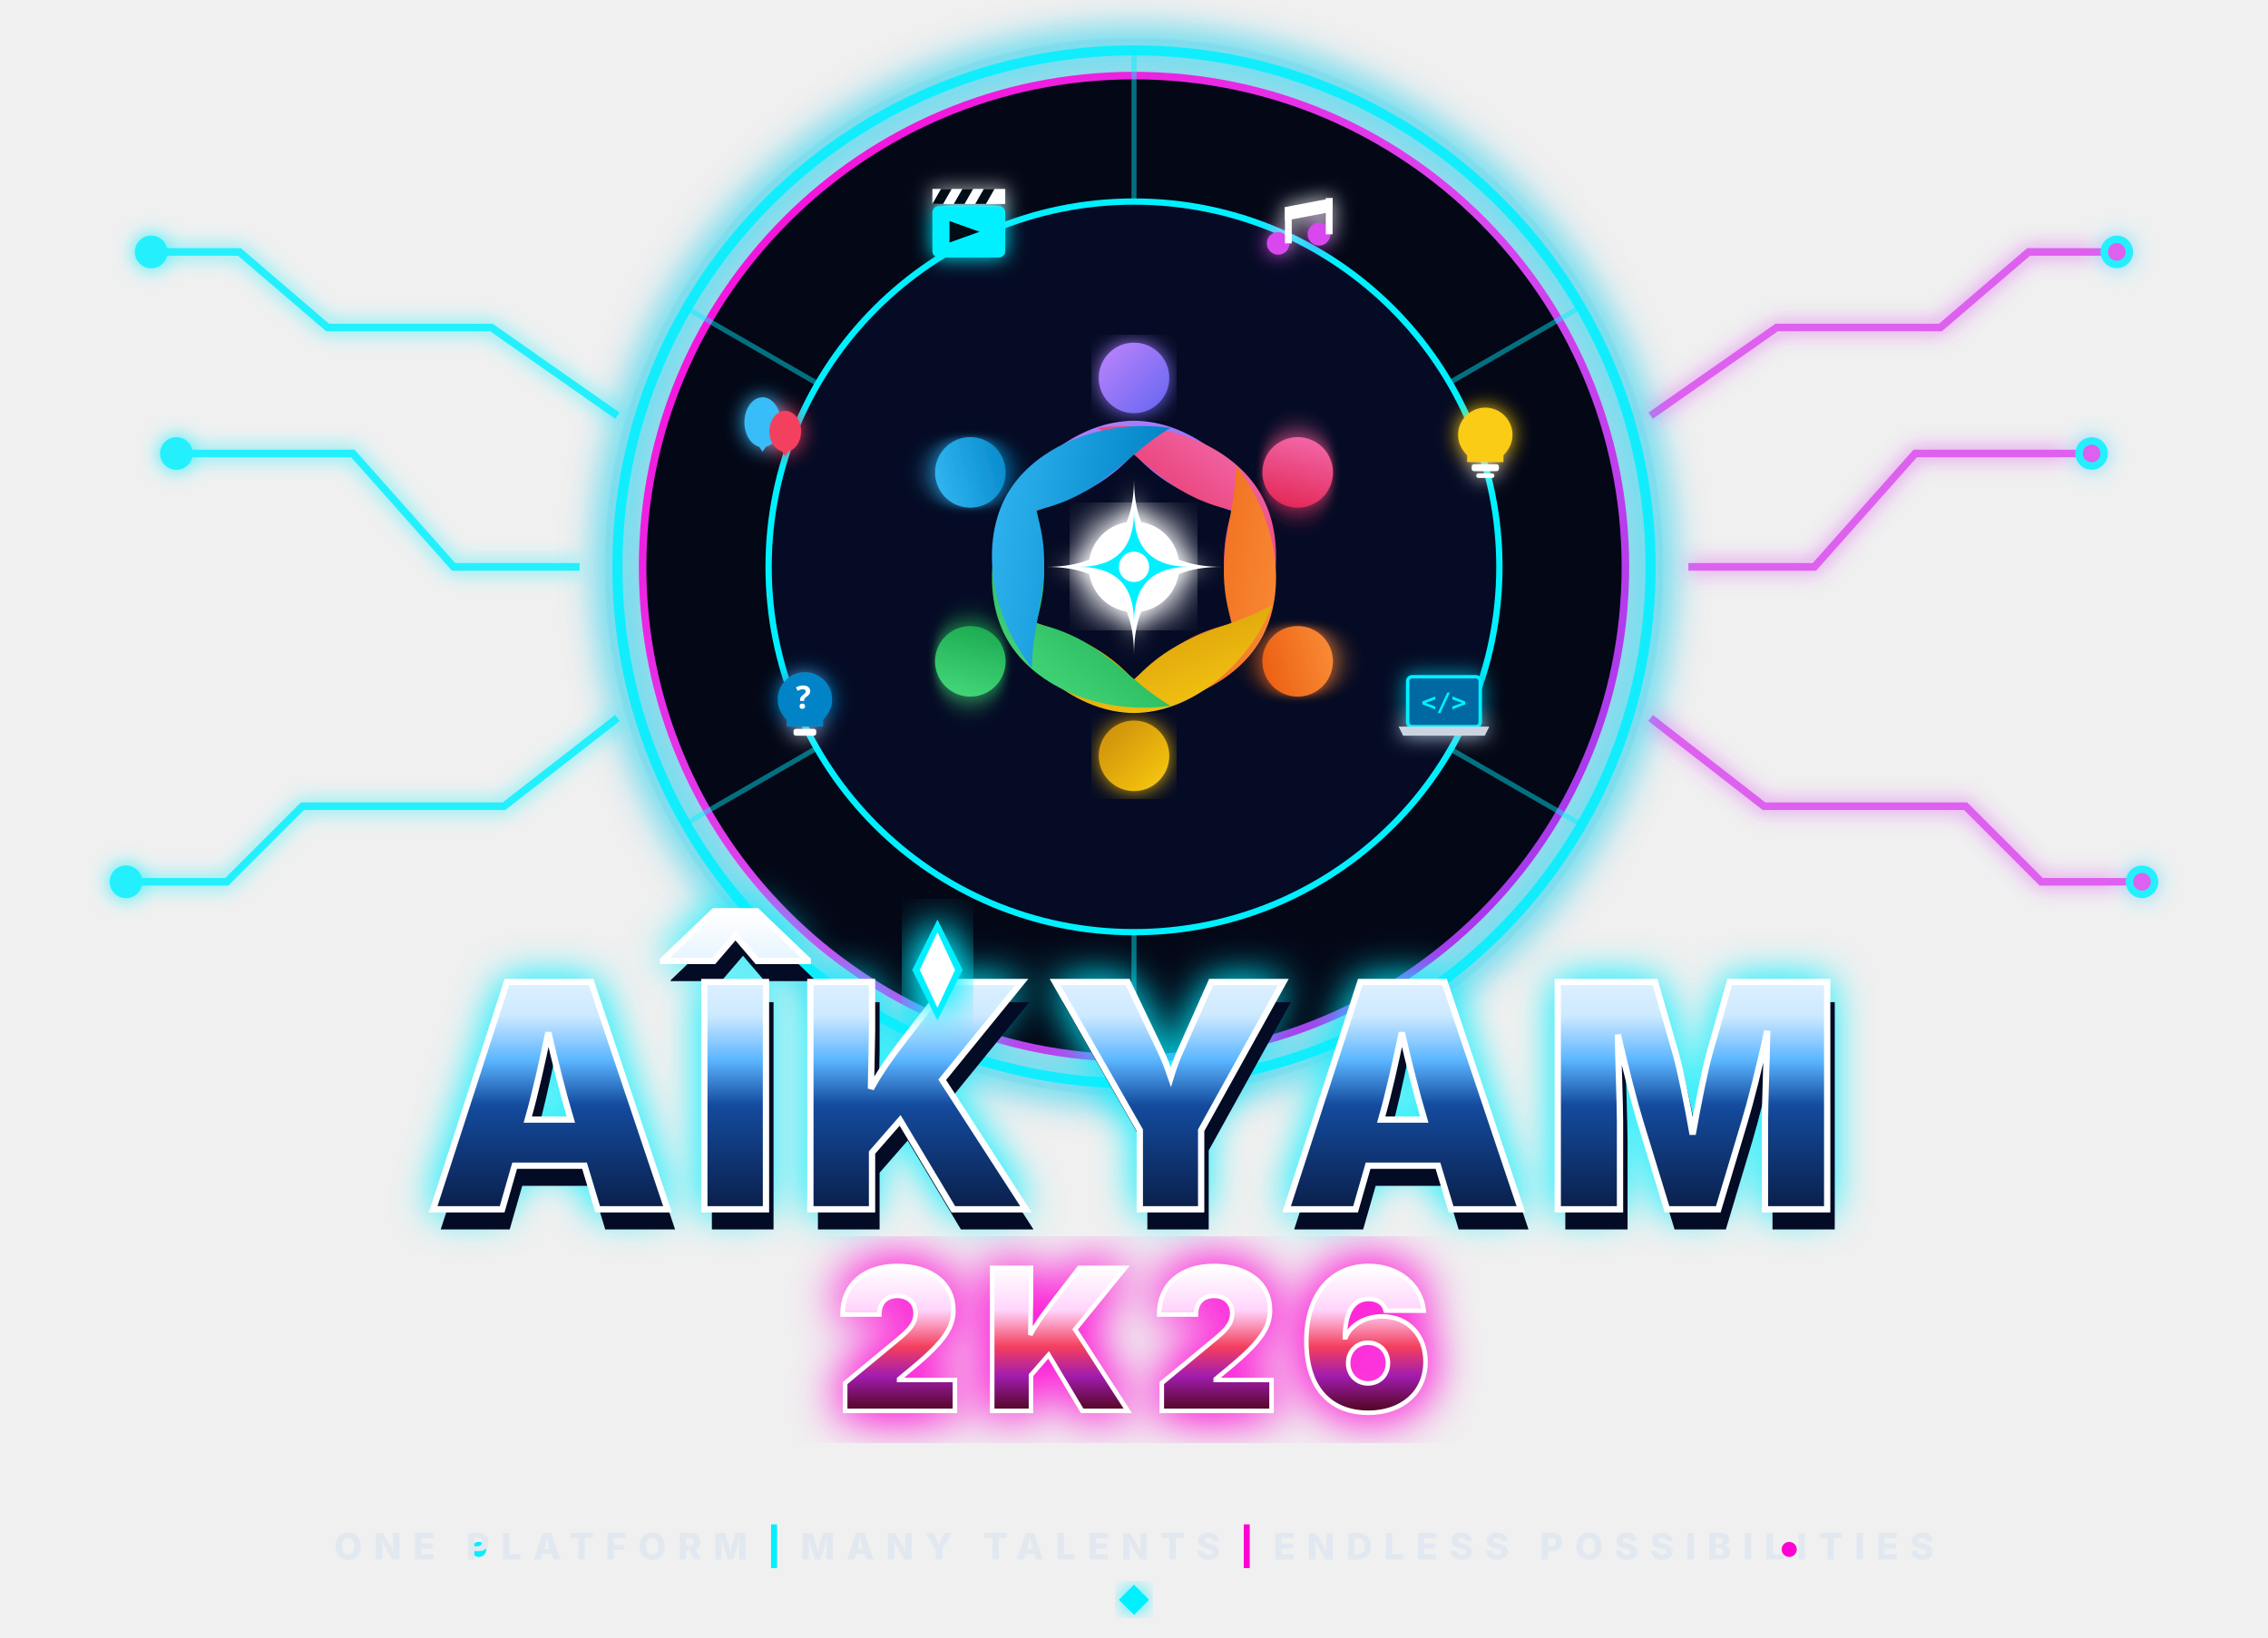
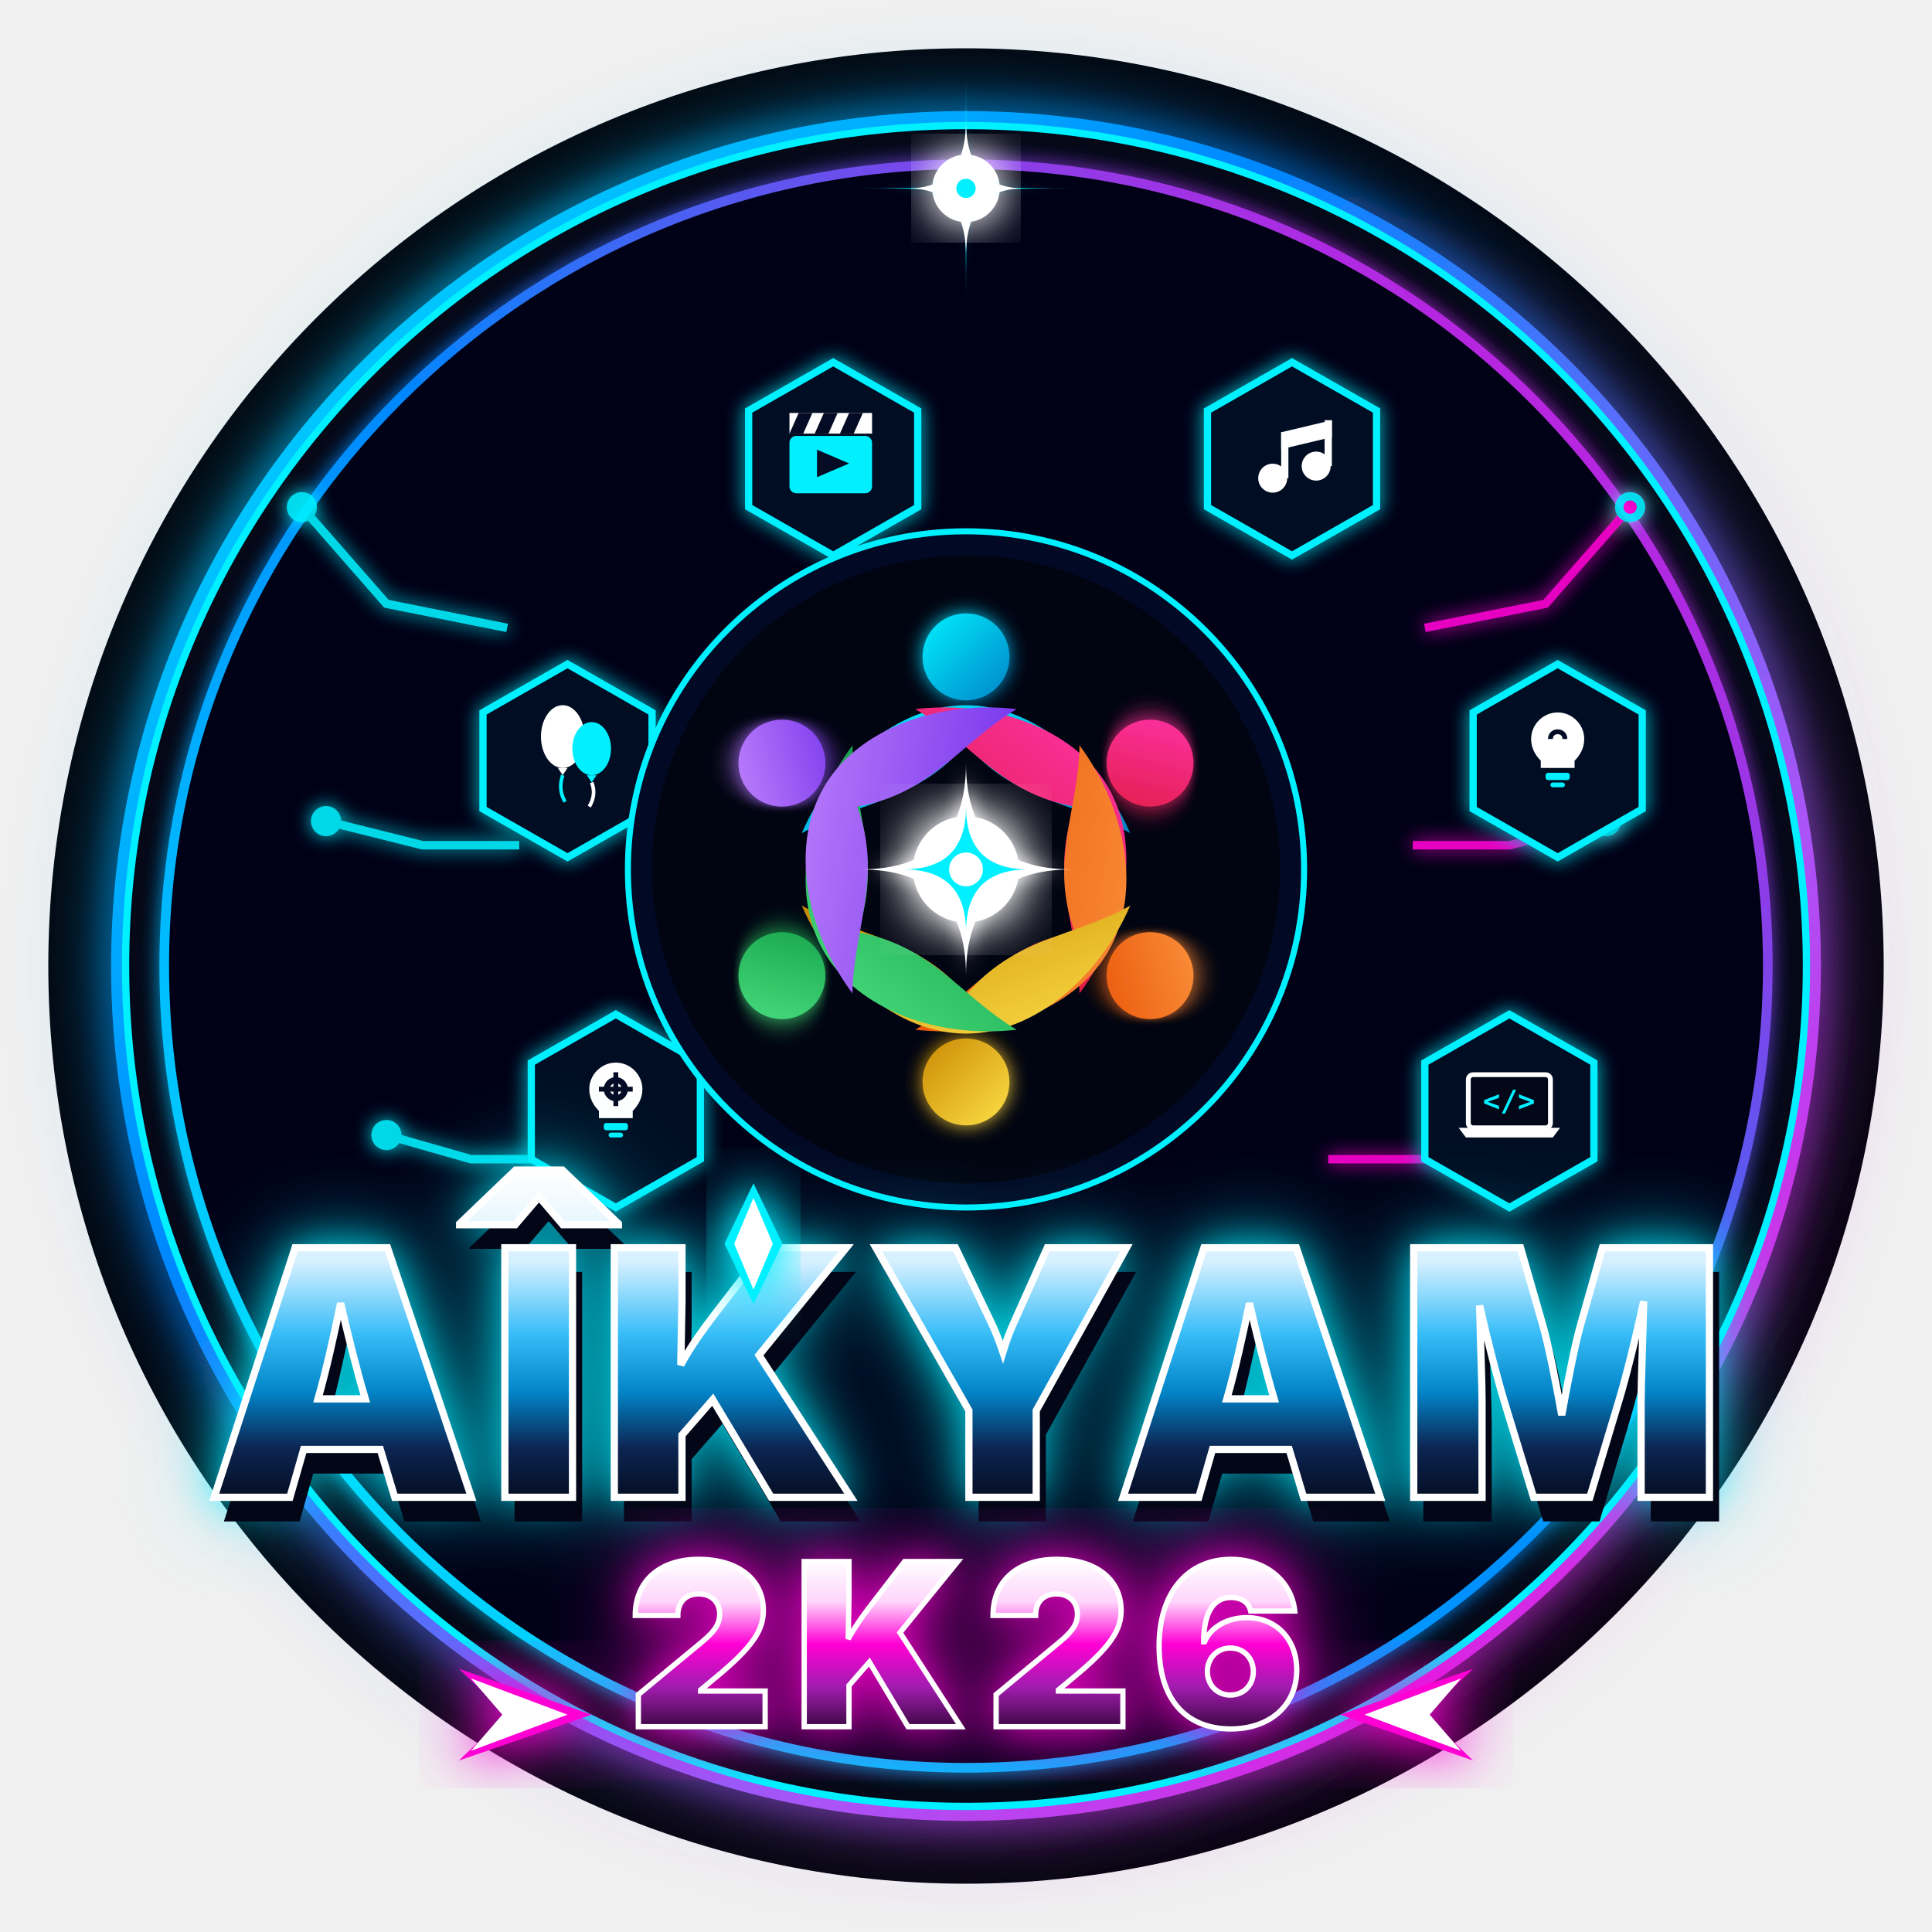
- <svg xmlns="http://www.w3.org/2000/svg" viewBox="0 0 900 650" width="100%" height="100%">
+ <svg xmlns="http://www.w3.org/2000/svg" viewBox="0 0 800 800" width="100%" height="100%">
  <defs>
-     <filter id="neon-glow-cyan" x="-20%" y="-20%" width="140%" height="140%">
-       <feGaussianBlur stdDeviation="8" result="blur" />
+     <filter id="neon-glow-cyan" x="-30%" y="-30%" width="160%" height="160%">
+       <feGaussianBlur stdDeviation="8" result="blur1" />
+       <feGaussianBlur stdDeviation="16" result="blur2" />
      <feMerge>
-         <feMergeNode in="blur" />
-         <feMergeNode in="blur" />
+         <feMergeNode in="blur2" />
+         <feMergeNode in="blur1" />
        <feMergeNode in="SourceGraphic" />
      </feMerge>
    </filter>
-     <filter id="neon-glow-magenta" x="-20%" y="-20%" width="140%" height="140%">
-       <feGaussianBlur stdDeviation="10" result="blur" />
+     <filter id="neon-glow-magenta" x="-30%" y="-30%" width="160%" height="160%">
+       <feGaussianBlur stdDeviation="9" result="blur1" />
+       <feGaussianBlur stdDeviation="18" result="blur2" />
      <feMerge>
-         <feMergeNode in="blur" />
-         <feMergeNode in="blur" />
+         <feMergeNode in="blur2" />
+         <feMergeNode in="blur1" />
        <feMergeNode in="SourceGraphic" />
      </feMerge>
    </filter>
-     <filter id="subtle-glow" x="-10%" y="-10%" width="120%" height="120%">
+     <filter id="subtle-glow" x="-20%" y="-20%" width="140%" height="140%">
      <feGaussianBlur stdDeviation="4" result="blur" />
      <feMerge>
        <feMergeNode in="blur" />
        <feMergeNode in="SourceGraphic" />
      </feMerge>
    </filter>
-     <linearGradient id="grad-cyan-blue" x1="0%" y1="0%" x2="100%" y2="100%">
+     <filter id="heavy-shadow" x="-20%" y="-20%" width="140%" height="140%">
+       <feDropShadow dx="0" dy="8" stdDeviation="6" flood-color="#000000" flood-opacity="0.9" />
+     </filter>
+     <linearGradient id="ring-outer-grad" x1="0%" y1="0%" x2="100%" y2="100%">
      <stop offset="0%" stop-color="#00f0ff" />
-       <stop offset="50%" stop-color="#0099ff" />
-       <stop offset="100%" stop-color="#7000ff" />
-     </linearGradient>
-     <linearGradient id="grad-magenta-pink" x1="0%" y1="0%" x2="100%" y2="100%">
+       <stop offset="35%" stop-color="#0088ff" />
+       <stop offset="70%" stop-color="#a855f7" />
+       <stop offset="100%" stop-color="#ff00d4" />
+     </linearGradient>
+     <linearGradient id="ring-inner-grad" x1="100%" y1="0%" x2="0%" y2="100%">
      <stop offset="0%" stop-color="#ff00d4" />
-       <stop offset="50%" stop-color="#d946ef" />
-       <stop offset="100%" stop-color="#9333ea" />
-     </linearGradient>
-     <linearGradient id="grad-chrome-aikyam" x1="0%" y1="0%" x2="0%" y2="100%">
+       <stop offset="50%" stop-color="#0088ff" />
+       <stop offset="100%" stop-color="#00f0ff" />
+     </linearGradient>
+     <linearGradient id="chrome-aikyam" x1="0%" y1="0%" x2="0%" y2="100%">
      <stop offset="0%" stop-color="#ffffff" />
-       <stop offset="35%" stop-color="#cde9ff" />
-       <stop offset="50%" stop-color="#5bb5ff" />
-       <stop offset="65%" stop-color="#144b9e" />
-       <stop offset="100%" stop-color="#0a1f4a" />
-     </linearGradient>
-     <linearGradient id="grad-chrome-2k26" x1="0%" y1="0%" x2="0%" y2="100%">
+       <stop offset="28%" stop-color="#d6f0ff" />
+       <stop offset="50%" stop-color="#38bdf8" />
+       <stop offset="68%" stop-color="#0284c7" />
+       <stop offset="85%" stop-color="#0c2552" />
+       <stop offset="100%" stop-color="#050e24" />
+     </linearGradient>
+     <linearGradient id="chrome-2k26" x1="0%" y1="0%" x2="0%" y2="100%">
      <stop offset="0%" stop-color="#ffffff" />
-       <stop offset="30%" stop-color="#ffd5fc" />
-       <stop offset="55%" stop-color="#f43f5e" />
+       <stop offset="25%" stop-color="#ffd5fc" />
+       <stop offset="50%" stop-color="#ff00d4" />
      <stop offset="75%" stop-color="#a21caf" />
-       <stop offset="100%" stop-color="#4c0519" />
-     </linearGradient>
-     <linearGradient id="petal-violet" x1="0%" y1="0%" x2="100%" y2="100%">
-       <stop offset="0%" stop-color="#c084fc" />
-       <stop offset="100%" stop-color="#6366f1" />
-     </linearGradient>
-     <linearGradient id="petal-pink" x1="0%" y1="0%" x2="100%" y2="100%">
-       <stop offset="0%" stop-color="#f472b6" />
+       <stop offset="100%" stop-color="#3b0742" />
+     </linearGradient>
+     <linearGradient id="fig-cyan" x1="0%" y1="0%" x2="100%" y2="100%">
+       <stop offset="0%" stop-color="#00f0ff" />
+       <stop offset="100%" stop-color="#0284c7" />
+     </linearGradient>
+     <linearGradient id="fig-pink" x1="0%" y1="0%" x2="100%" y2="100%">
+       <stop offset="0%" stop-color="#ff33a8" />
      <stop offset="100%" stop-color="#e11d48" />
    </linearGradient>
-     <linearGradient id="petal-orange" x1="0%" y1="0%" x2="100%" y2="100%">
+     <linearGradient id="fig-orange" x1="0%" y1="0%" x2="100%" y2="100%">
      <stop offset="0%" stop-color="#fb923c" />
      <stop offset="100%" stop-color="#ea580c" />
    </linearGradient>
-     <linearGradient id="petal-yellow" x1="0%" y1="0%" x2="100%" y2="100%">
-       <stop offset="0%" stop-color="#facc15" />
+     <linearGradient id="fig-yellow" x1="0%" y1="0%" x2="100%" y2="100%">
+       <stop offset="0%" stop-color="#fde047" />
      <stop offset="100%" stop-color="#ca8a04" />
    </linearGradient>
-     <linearGradient id="petal-green" x1="0%" y1="0%" x2="100%" y2="100%">
+     <linearGradient id="fig-green" x1="0%" y1="0%" x2="100%" y2="100%">
      <stop offset="0%" stop-color="#4ade80" />
      <stop offset="100%" stop-color="#16a34a" />
    </linearGradient>
-     <linearGradient id="petal-cyan" x1="0%" y1="0%" x2="100%" y2="100%">
-       <stop offset="0%" stop-color="#38bdf8" />
-       <stop offset="100%" stop-color="#0284c7" />
+     <linearGradient id="fig-purple" x1="0%" y1="0%" x2="100%" y2="100%">
+       <stop offset="0%" stop-color="#c084fc" />
+       <stop offset="100%" stop-color="#7c3aed" />
    </linearGradient>
  </defs>
-   <circle cx="450" cy="225" r="210" fill="#0284c7" opacity="0.25" filter="url(#neon-glow-cyan)" />
-   <circle cx="450" cy="225" r="170" fill="#d946ef" opacity="0.22" filter="url(#neon-glow-magenta)" />
-   <g stroke="#00f0ff" stroke-width="3" fill="none" opacity="0.85" filter="url(#subtle-glow)">
-     <path d="M 230 225 L 180 225 L 140 180 L 70 180" />
-     <circle cx="70" cy="180" r="5" fill="#00f0ff" />
-     <path d="M 245 285 L 200 320 L 120 320 L 90 350 L 50 350" />
-     <circle cx="50" cy="350" r="5" fill="#00f0ff" />
-     <path d="M 245 165 L 195 130 L 130 130 L 95 100 L 60 100" />
-     <circle cx="60" cy="100" r="5" fill="#00f0ff" />
-     <path d="M 670 225 L 720 225 L 760 180 L 830 180" stroke="#d946ef" />
-     <circle cx="830" cy="180" r="5" fill="#d946ef" />
-     <path d="M 655 285 L 700 320 L 780 320 L 810 350 L 850 350" stroke="#d946ef" />
-     <circle cx="850" cy="350" r="5" fill="#d946ef" />
-     <path d="M 655 165 L 705 130 L 770 130 L 805 100 L 840 100" stroke="#d946ef" />
-     <circle cx="840" cy="100" r="5" fill="#d946ef" />
-   </g>
-   <circle cx="450" cy="225" r="205" fill="none" stroke="#00f0ff" stroke-width="4" opacity="0.9" filter="url(#neon-glow-cyan)" />
-   <circle cx="450" cy="225" r="195" fill="#030716" stroke="url(#grad-magenta-pink)" stroke-width="3" />
-   <circle cx="450" cy="225" r="145" fill="#050b24" stroke="#00f0ff" stroke-width="2.5" />
-   <g stroke="rgba(0, 240, 255, 0.45)" stroke-width="2">
-     <line x1="450" y1="20" x2="450" y2="80" />
-     <line x1="627" y1="122" x2="575" y2="152" />
-     <line x1="627" y1="327" x2="575" y2="297" />
-     <line x1="450" y1="430" x2="450" y2="370" />
-     <line x1="272" y1="327" x2="324" y2="297" />
-     <line x1="272" y1="122" x2="324" y2="152" />
-   </g>
-   <g fill="#ffffff" filter="url(#subtle-glow)">
-     <g transform="translate(370, 75) scale(0.85)">
-       <rect x="0" y="8" width="34" height="24" rx="3" fill="#00f0ff" />
-       <polygon points="0,0 34,0 34,7 0,7" fill="#ffffff" />
-       <polygon points="4,0 9,0 5,7 0,7" fill="#050814" />
-       <polygon points="14,0 19,0 15,7 10,7" fill="#050814" />
-       <polygon points="24,0 29,0 25,7 20,7" fill="#050814" />
-       <polygon points="8,15 22,20 8,25" fill="#050814" />
-     </g>
-     <g transform="translate(500, 75) scale(0.9)">
-       <circle cx="8" cy="24" r="5" fill="#d946ef" />
-       <circle cx="26" cy="20" r="5" fill="#d946ef" />
-       <rect x="11" y="8" width="3" height="16" fill="#fff" />
-       <rect x="29" y="4" width="3" height="16" fill="#fff" />
-       <polygon points="11,8 32,4 32,10 11,14" fill="#fff" />
-     </g>
-     <g transform="translate(575, 160) scale(0.9)">
-       <path d="M16 2 C9.4 2 4 7.4 4 14 C4 18 6 21 8 23 L8 26 L24 26 L24 23 C26 21 28 18 28 14 C28 7.4 22.6 2 16 2 Z" fill="#facc15" />
-       <rect x="10" y="27" width="12" height="3" rx="1" fill="#fff" />
-       <rect x="12" y="31" width="8" height="2" rx="1" fill="#fff" />
-     </g>
-     <g transform="translate(555, 265) scale(0.9)">
-       <rect x="4" y="4" width="32" height="22" rx="2" fill="#0369a1" stroke="#00f0ff" stroke-width="1.5" />
-       <polygon points="0,26 40,26 38,30 2,30" fill="#cbd5e1" />
-       <text x="10" y="19" fill="#00f0ff" font-family="monospace" font-weight="bold" font-size="11">&lt;/&gt;</text>
-     </g>
-     <g transform="translate(305, 265) scale(0.9)">
-       <path d="M16 2 C9.4 2 4 7.4 4 14 C4 18 6 21 8 23 L8 26 L24 26 L24 23 C26 21 28 18 28 14 C28 7.4 22.6 2 16 2 Z" fill="#0284c7" />
-       <text x="12" y="18" fill="#ffffff" font-family="sans-serif" font-weight="900" font-size="14">?</text>
-       <rect x="11" y="27" width="10" height="3" rx="1" fill="#fff" />
-     </g>
-     <g transform="translate(290, 155) scale(0.9)">
-       <ellipse cx="14" cy="14" rx="8" ry="11" fill="#38bdf8" />
-       <polygon points="12,24 16,24 14,27" fill="#38bdf8" />
-       <ellipse cx="24" cy="18" rx="7" ry="9" fill="#f43f5e" />
-       <polygon points="22,26 26,26 24,29" fill="#f43f5e" />
-     </g>
-   </g>
-   <g transform="translate(450, 225)">
+   <circle cx="400" cy="400" r="380" fill="#02040b" />
+   <circle cx="400" cy="400" r="350" fill="none" stroke="url(#ring-outer-grad)" stroke-width="8" filter="url(#neon-glow-cyan)" />
+   <circle cx="400" cy="400" r="348" fill="#040817" stroke="#00f0ff" stroke-width="3" />
+   <circle cx="400" cy="400" r="332" fill="#020512" stroke="url(#ring-inner-grad)" stroke-width="4" filter="url(#subtle-glow)" />
+   <g transform="translate(400, 78)">
+     <circle cx="0" cy="0" r="14" fill="#ffffff" filter="url(#neon-glow-cyan)" />
+     <path d="M 0 -45 Q 0 0 2 0 Q 0 0 0 45 Q 0 0 -2 0 Q 0 0 0 -45 Z" fill="#00f0ff" filter="url(#subtle-glow)" />
+     <path d="M -45 0 Q 0 0 0 2 Q 0 0 45 0 Q 0 0 0 -2 Q 0 0 -45 0 Z" fill="#00f0ff" filter="url(#subtle-glow)" />
+     <path d="M 0 -28 Q 0 0 24 0 Q 0 0 0 28 Q 0 0 -24 0 Q 0 0 0 -28 Z" fill="#ffffff" />
+     <circle cx="0" cy="0" r="4" fill="#00f0ff" />
+   </g>
+   <g stroke="#00f0ff" stroke-width="3.5" fill="none" opacity="0.9" filter="url(#subtle-glow)">
+     <path d="M 215 350 L 175 350 L 135 340" />
+     <circle cx="135" cy="340" r="4.5" fill="#00f0ff" />
+     <path d="M 210 260 L 160 250 L 125 210" />
+     <circle cx="125" cy="210" r="4.5" fill="#00f0ff" />
+     <path d="M 250 480 L 195 480 L 160 470" />
+     <circle cx="160" cy="470" r="4.5" fill="#00f0ff" />
+     <path d="M 585 350 L 625 350 L 665 340" stroke="#ff00d4" />
+     <circle cx="665" cy="340" r="4.5" fill="#ff00d4" />
+     <path d="M 590 260 L 640 250 L 675 210" stroke="#ff00d4" />
+     <circle cx="675" cy="210" r="4.5" fill="#ff00d4" />
+     <path d="M 550 480 L 605 480 L 640 470" stroke="#ff00d4" />
+     <circle cx="640" cy="470" r="4.5" fill="#ff00d4" />
+   </g>
+   <g transform="translate(305, 145)">
+     <polygon points="40,5 75,25 75,65 40,85 5,65 5,25" fill="#040b24" stroke="#00f0ff" stroke-width="3" filter="url(#subtle-glow)" />
+     <g transform="translate(20, 26) scale(0.95)">
+       <rect x="2" y="10" width="36" height="25" rx="3" fill="#00f0ff" />
+       <polygon points="2,0 38,0 38,9 2,9" fill="#ffffff" />
+       <polygon points="6,0 12,0 8,9 2,9" fill="#040b24" />
+       <polygon points="17,0 23,0 19,9 13,9" fill="#040b24" />
+       <polygon points="28,0 34,0 30,9 24,9" fill="#040b24" />
+       <polygon points="14,16 28,22 14,28" fill="#040b24" />
+     </g>
+   </g>
+   <g transform="translate(495, 145)">
+     <polygon points="40,5 75,25 75,65 40,85 5,65 5,25" fill="#040b24" stroke="#00f0ff" stroke-width="3" filter="url(#subtle-glow)" />
+     <g transform="translate(22, 25) scale(1)">
+       <circle cx="10" cy="28" r="6" fill="#ffffff" />
+       <circle cx="28" cy="23" r="6" fill="#ffffff" />
+       <rect x="13.5" y="9" width="3" height="19" fill="#ffffff" />
+       <rect x="31.5" y="4" width="3" height="19" fill="#ffffff" />
+       <polygon points="13.5,9 34.5,4 34.5,11 13.5,16" fill="#ffffff" />
+     </g>
+   </g>
+   <g transform="translate(605, 270)">
+     <polygon points="40,5 75,25 75,65 40,85 5,65 5,25" fill="#040b24" stroke="#00f0ff" stroke-width="3" filter="url(#subtle-glow)" />
+     <g transform="translate(26, 23)">
+       <path d="M14 2 C8 2 3 7 3 13 C3 17 5 20 7 22 L7 25 L21 25 L21 22 C23 20 25 17 25 13 C25 7 20 2 14 2 Z" fill="#ffffff" />
+       <rect x="9" y="27" width="10" height="3" rx="1" fill="#00f0ff" />
+       <rect x="11" y="31" width="6" height="2" rx="1" fill="#00f0ff" />
+       <path d="M 11 13 C 11 9 17 9 17 13" fill="none" stroke="#040b24" stroke-width="2" />
+     </g>
+   </g>
+   <g transform="translate(585, 415)">
+     <polygon points="40,5 75,25 75,65 40,85 5,65 5,25" fill="#040b24" stroke="#00f0ff" stroke-width="3" filter="url(#subtle-glow)" />
+     <g transform="translate(19, 26)">
+       <rect x="4" y="4" width="34" height="22" rx="2" fill="#020817" stroke="#ffffff" stroke-width="2" />
+       <polygon points="0,26 42,26 39,30 3,30" fill="#ffffff" />
+       <text x="10" y="19" fill="#00f0ff" font-family="monospace" font-weight="900" font-size="12">&lt;/&gt;</text>
+     </g>
+   </g>
+   <g transform="translate(215, 415)">
+     <polygon points="40,5 75,25 75,65 40,85 5,65 5,25" fill="#040b24" stroke="#00f0ff" stroke-width="3" filter="url(#subtle-glow)" />
+     <g transform="translate(26, 23)">
+       <path d="M14 2 C8 2 3 7 3 13 C3 17 5 20 7 22 L7 25 L21 25 L21 22 C23 20 25 17 25 13 C25 7 20 2 14 2 Z" fill="#ffffff" />
+       <rect x="9" y="27" width="10" height="3" rx="1" fill="#00f0ff" />
+       <rect x="11" y="31" width="6" height="2" rx="1" fill="#00f0ff" />
+       <circle cx="14" cy="13" r="5" fill="#040b24" />
+       <circle cx="14" cy="13" r="2.5" fill="#ffffff" />
+       <rect x="13" y="6" width="2" height="14" fill="#040b24" />
+       <rect x="7" y="12" width="14" height="2" fill="#040b24" />
+     </g>
+   </g>
+   <g transform="translate(195, 270)">
+     <polygon points="40,5 75,25 75,65 40,85 5,65 5,25" fill="#040b24" stroke="#00f0ff" stroke-width="3" filter="url(#subtle-glow)" />
+     <g transform="translate(24, 20)">
+       <ellipse cx="14" cy="15" rx="9" ry="13" fill="#ffffff" />
+       <polygon points="12,28 16,28 14,31" fill="#ffffff" />
+       <path d="M 14 31 Q 12 37 15 42" fill="none" stroke="#00f0ff" stroke-width="1.5" />
+       <ellipse cx="26" cy="20" rx="8" ry="11" fill="#00f0ff" />
+       <polygon points="24,31 28,31 26,34" fill="#00f0ff" />
+       <path d="M 26 34 Q 28 39 25 44" fill="none" stroke="#ffffff" stroke-width="1.5" />
+     </g>
+   </g>
+   <g transform="translate(400, 360)">
+     <circle cx="0" cy="0" r="140" fill="#020924" stroke="#00f0ff" stroke-width="2.5" />
+     <circle cx="0" cy="0" r="130" fill="#010411" />
    <g transform="rotate(0)">
-       <circle cx="0" cy="-75" r="14" fill="url(#petal-violet)" filter="url(#subtle-glow)" />
-       <path d="M 0 -58 C 22 -58 45 -40 55 -15 C 38 -25 18 -25 0 -45 C -18 -25 -38 -25 -55 -15 C -45 -40 -22 -58 0 -58 Z" fill="url(#petal-violet)" />
+       <circle cx="0" cy="-88" r="18" fill="url(#fig-cyan)" filter="url(#subtle-glow)" />
+       <path d="M 0 -68 C 28 -68 55 -45 68 -15 C 45 -28 20 -28 0 -52 C -20 -28 -45 -28 -68 -15 C -55 -45 -28 -68 0 -68 Z" fill="url(#fig-cyan)" />
    </g>
    <g transform="rotate(60)">
-       <circle cx="0" cy="-75" r="14" fill="url(#petal-pink)" filter="url(#subtle-glow)" />
-       <path d="M 0 -58 C 22 -58 45 -40 55 -15 C 38 -25 18 -25 0 -45 C -18 -25 -38 -25 -55 -15 C -45 -40 -22 -58 0 -58 Z" fill="url(#petal-pink)" />
+       <circle cx="0" cy="-88" r="18" fill="url(#fig-pink)" filter="url(#subtle-glow)" />
+       <path d="M 0 -68 C 28 -68 55 -45 68 -15 C 45 -28 20 -28 0 -52 C -20 -28 -45 -28 -68 -15 C -55 -45 -28 -68 0 -68 Z" fill="url(#fig-pink)" />
    </g>
    <g transform="rotate(120)">
-       <circle cx="0" cy="-75" r="14" fill="url(#petal-orange)" filter="url(#subtle-glow)" />
-       <path d="M 0 -58 C 22 -58 45 -40 55 -15 C 38 -25 18 -25 0 -45 C -18 -25 -38 -25 -55 -15 C -45 -40 -22 -58 0 -58 Z" fill="url(#petal-orange)" />
+       <circle cx="0" cy="-88" r="18" fill="url(#fig-orange)" filter="url(#subtle-glow)" />
+       <path d="M 0 -68 C 28 -68 55 -45 68 -15 C 45 -28 20 -28 0 -52 C -20 -28 -45 -28 -68 -15 C -55 -45 -28 -68 0 -68 Z" fill="url(#fig-orange)" />
    </g>
    <g transform="rotate(180)">
-       <circle cx="0" cy="-75" r="14" fill="url(#petal-yellow)" filter="url(#subtle-glow)" />
-       <path d="M 0 -58 C 22 -58 45 -40 55 -15 C 38 -25 18 -25 0 -45 C -18 -25 -38 -25 -55 -15 C -45 -40 -22 -58 0 -58 Z" fill="url(#petal-yellow)" />
+       <circle cx="0" cy="-88" r="18" fill="url(#fig-yellow)" filter="url(#subtle-glow)" />
+       <path d="M 0 -68 C 28 -68 55 -45 68 -15 C 45 -28 20 -28 0 -52 C -20 -28 -45 -28 -68 -15 C -55 -45 -28 -68 0 -68 Z" fill="url(#fig-yellow)" />
    </g>
    <g transform="rotate(240)">
-       <circle cx="0" cy="-75" r="14" fill="url(#petal-green)" filter="url(#subtle-glow)" />
-       <path d="M 0 -58 C 22 -58 45 -40 55 -15 C 38 -25 18 -25 0 -45 C -18 -25 -38 -25 -55 -15 C -45 -40 -22 -58 0 -58 Z" fill="url(#petal-green)" />
+       <circle cx="0" cy="-88" r="18" fill="url(#fig-green)" filter="url(#subtle-glow)" />
+       <path d="M 0 -68 C 28 -68 55 -45 68 -15 C 45 -28 20 -28 0 -52 C -20 -28 -45 -28 -68 -15 C -55 -45 -28 -68 0 -68 Z" fill="url(#fig-green)" />
    </g>
    <g transform="rotate(300)">
-       <circle cx="0" cy="-75" r="14" fill="url(#petal-cyan)" filter="url(#subtle-glow)" />
-       <path d="M 0 -58 C 22 -58 45 -40 55 -15 C 38 -25 18 -25 0 -45 C -18 -25 -38 -25 -55 -15 C -45 -40 -22 -58 0 -58 Z" fill="url(#petal-cyan)" />
-     </g>
-     <circle cx="0" cy="0" r="18" fill="#ffffff" filter="url(#neon-glow-cyan)" />
-     <path d="M 0 -35 Q 0 0 35 0 Q 0 0 0 35 Q 0 0 -35 0 Q 0 0 0 -35 Z" fill="#ffffff" filter="url(#subtle-glow)" />
-     <path d="M 0 -22 Q 0 0 22 0 Q 0 0 0 22 Q 0 0 -22 0 Q 0 0 0 -22 Z" fill="#00f0ff" />
-     <circle cx="0" cy="0" r="6" fill="#ffffff" />
-   </g>
-   <g id="typography-aikyam" transform="translate(450, 480)">
-     <text x="0" y="0" font-family="system-ui, -apple-system, sans-serif" font-size="124" font-weight="950" text-anchor="middle" letter-spacing="6" fill="#00f0ff" opacity="0.8" filter="url(#neon-glow-cyan)">
+       <circle cx="0" cy="-88" r="18" fill="url(#fig-purple)" filter="url(#subtle-glow)" />
+       <path d="M 0 -68 C 28 -68 55 -45 68 -15 C 45 -28 20 -28 0 -52 C -20 -28 -45 -28 -68 -15 C -55 -45 -28 -68 0 -68 Z" fill="url(#fig-purple)" />
+     </g>
+     <circle cx="0" cy="0" r="22" fill="#ffffff" filter="url(#neon-glow-cyan)" />
+     <path d="M 0 -44 Q 0 0 44 0 Q 0 0 0 44 Q 0 0 -44 0 Q 0 0 0 -44 Z" fill="#ffffff" filter="url(#subtle-glow)" />
+     <path d="M 0 -26 Q 0 0 26 0 Q 0 0 0 26 Q 0 0 -26 0 Q 0 0 0 -26 Z" fill="#00f0ff" />
+     <circle cx="0" cy="0" r="7" fill="#ffffff" />
+   </g>
+   <g id="typography-aikyam" transform="translate(400, 620)">
+     <text x="0" y="0" font-family="system-ui, -apple-system, sans-serif" font-size="142" font-weight="950" text-anchor="middle" letter-spacing="4" fill="#00f0ff" opacity="0.85" filter="url(#neon-glow-cyan)">
      AÎKYAM
    </text>
-     <text x="3" y="8" font-family="system-ui, -apple-system, sans-serif" font-size="124" font-weight="950" text-anchor="middle" letter-spacing="6" fill="#040b24">
+     <text x="4" y="10" font-family="system-ui, -apple-system, sans-serif" font-size="142" font-weight="950" text-anchor="middle" letter-spacing="4" fill="#020617">
      AÎKYAM
    </text>
-     <text x="0" y="0" font-family="system-ui, -apple-system, sans-serif" font-size="124" font-weight="950" text-anchor="middle" letter-spacing="6" fill="url(#grad-chrome-aikyam)" stroke="#ffffff" stroke-width="2.5">
+     <text x="0" y="0" font-family="system-ui, -apple-system, sans-serif" font-size="142" font-weight="950" text-anchor="middle" letter-spacing="4" fill="url(#chrome-aikyam)" stroke="#ffffff" stroke-width="3">
      AÎKYAM
    </text>
-     <polygon points="-78,-115 -68,-95 -78,-75 -88,-95" fill="#00f0ff" filter="url(#neon-glow-cyan)" />
-     <polygon points="-78,-110 -71,-95 -78,-80 -85,-95" fill="#ffffff" />
-   </g>
-   <g id="typography-2k26" transform="translate(450, 560)">
-     <text x="0" y="0" font-family="system-ui, -apple-system, sans-serif" font-size="78" font-weight="950" text-anchor="middle" letter-spacing="8" fill="#ff00d4" opacity="0.9" filter="url(#neon-glow-magenta)">
+     <polygon points="-88,-130 -76,-105 -88,-80 -100,-105" fill="#00f0ff" filter="url(#neon-glow-cyan)" />
+     <polygon points="-88,-124 -80,-105 -88,-86 -96,-105" fill="#ffffff" />
+   </g>
+   <g id="typography-2k26" transform="translate(400, 715)">
+     <polygon points="-210,-24 -155,-5 -210,14 -190,-5" fill="#ff00d4" filter="url(#neon-glow-magenta)" />
+     <polygon points="-205,-20 -165,-5 -205,10 -192,-5" fill="#ffffff" />
+     <text x="0" y="0" font-family="system-ui, -apple-system, sans-serif" font-size="94" font-weight="950" text-anchor="middle" letter-spacing="8" fill="#ff00d4" opacity="0.9" filter="url(#neon-glow-magenta)">
      2K26
    </text>
-     <text x="0" y="0" font-family="system-ui, -apple-system, sans-serif" font-size="78" font-weight="950" text-anchor="middle" letter-spacing="8" fill="url(#grad-chrome-2k26)" stroke="#ffffff" stroke-width="1.8">
+     <text x="0" y="0" font-family="system-ui, -apple-system, sans-serif" font-size="94" font-weight="950" text-anchor="middle" letter-spacing="8" fill="url(#chrome-2k26)" stroke="#ffffff" stroke-width="2.2">
      2K26
    </text>
-   </g>
-   <g transform="translate(450, 615)">
-     <line x1="-390" y1="0" x2="-260" y2="0" stroke="url(#grad-cyan-blue)" stroke-width="2" />
-     <circle cx="-260" cy="0" r="3" fill="#00f0ff" />
-     <text x="0" y="4" font-family="system-ui, -apple-system, sans-serif" font-size="14.5" font-weight="800" text-anchor="middle" letter-spacing="4.5" fill="#e2e8f0">
-       ONE PLATFORM  <tspan fill="#00f0ff">|</tspan>  MANY TALENTS  <tspan fill="#ff00d4">|</tspan>  ENDLESS POSSIBILITIES
-     </text>
-     <circle cx="260" cy="0" r="3" fill="#ff00d4" />
-     <line x1="260" y1="0" x2="390" y2="0" stroke="url(#grad-magenta-pink)" stroke-width="2" />
-     <polygon points="0,14 6,20 0,26 -6,20" fill="#00f0ff" filter="url(#subtle-glow)" />
+     <polygon points="210,-24 155,-5 210,14 190,-5" fill="#ff00d4" filter="url(#neon-glow-magenta)" />
+     <polygon points="205,-20 165,-5 205,10 192,-5" fill="#ffffff" />
  </g>
</svg>
